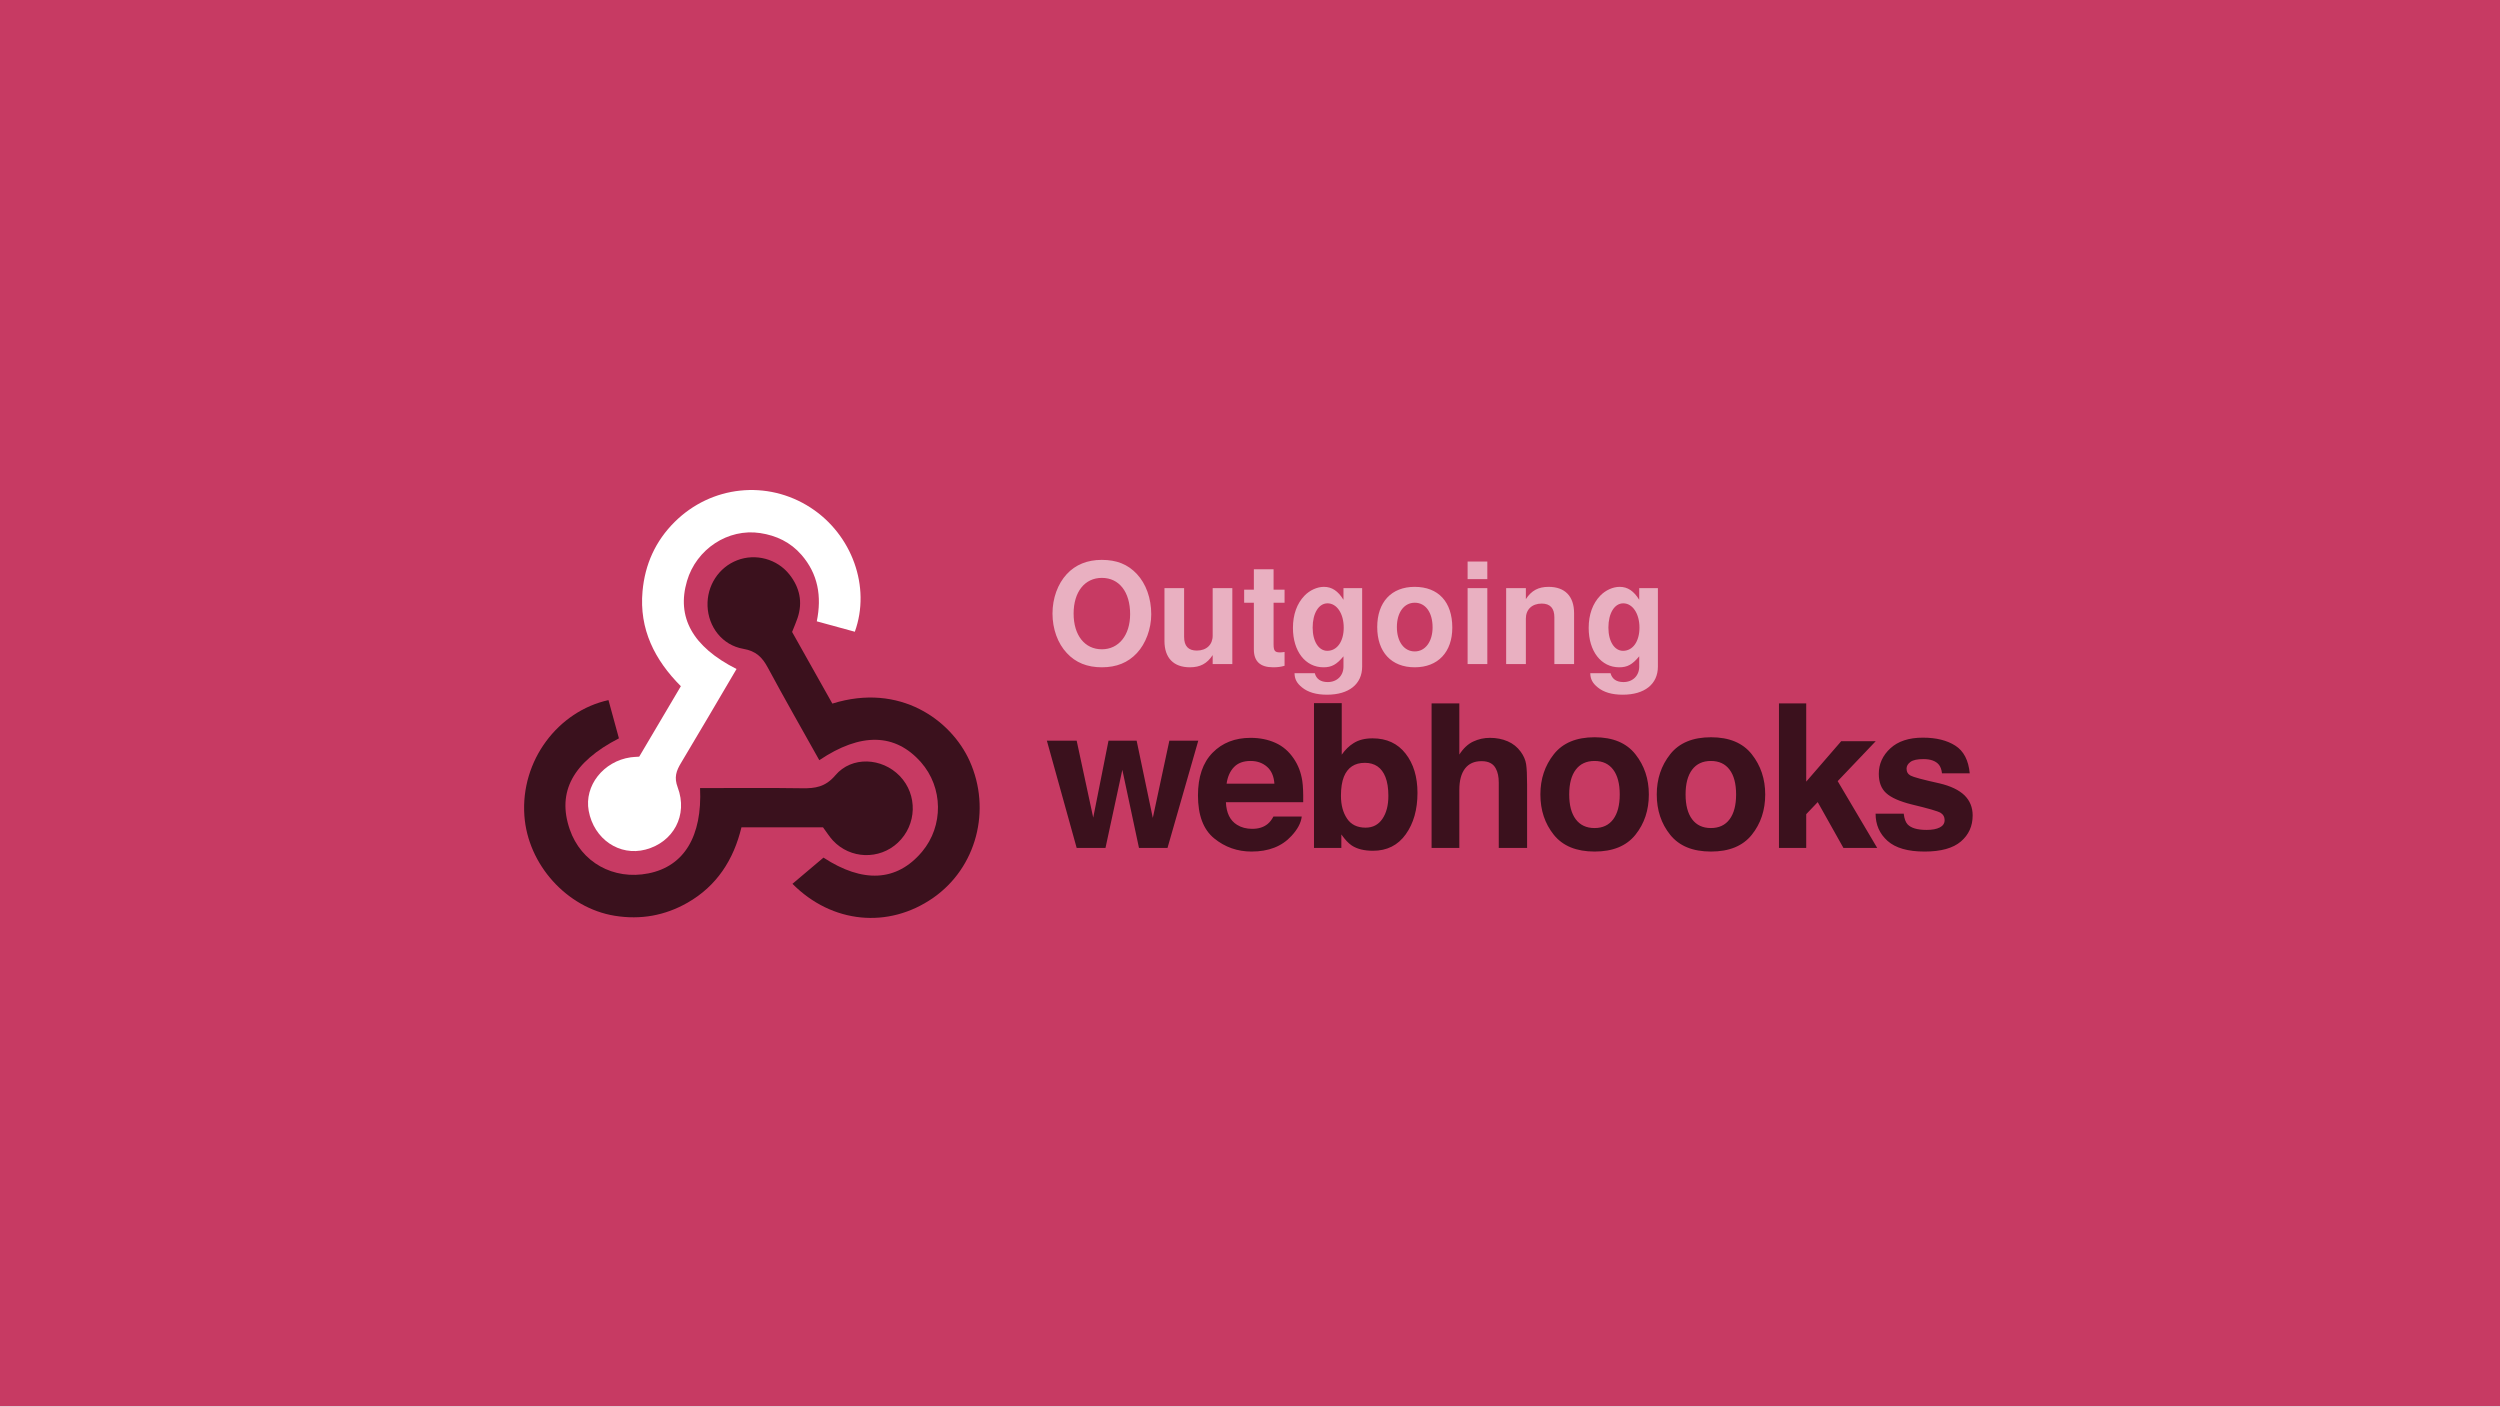
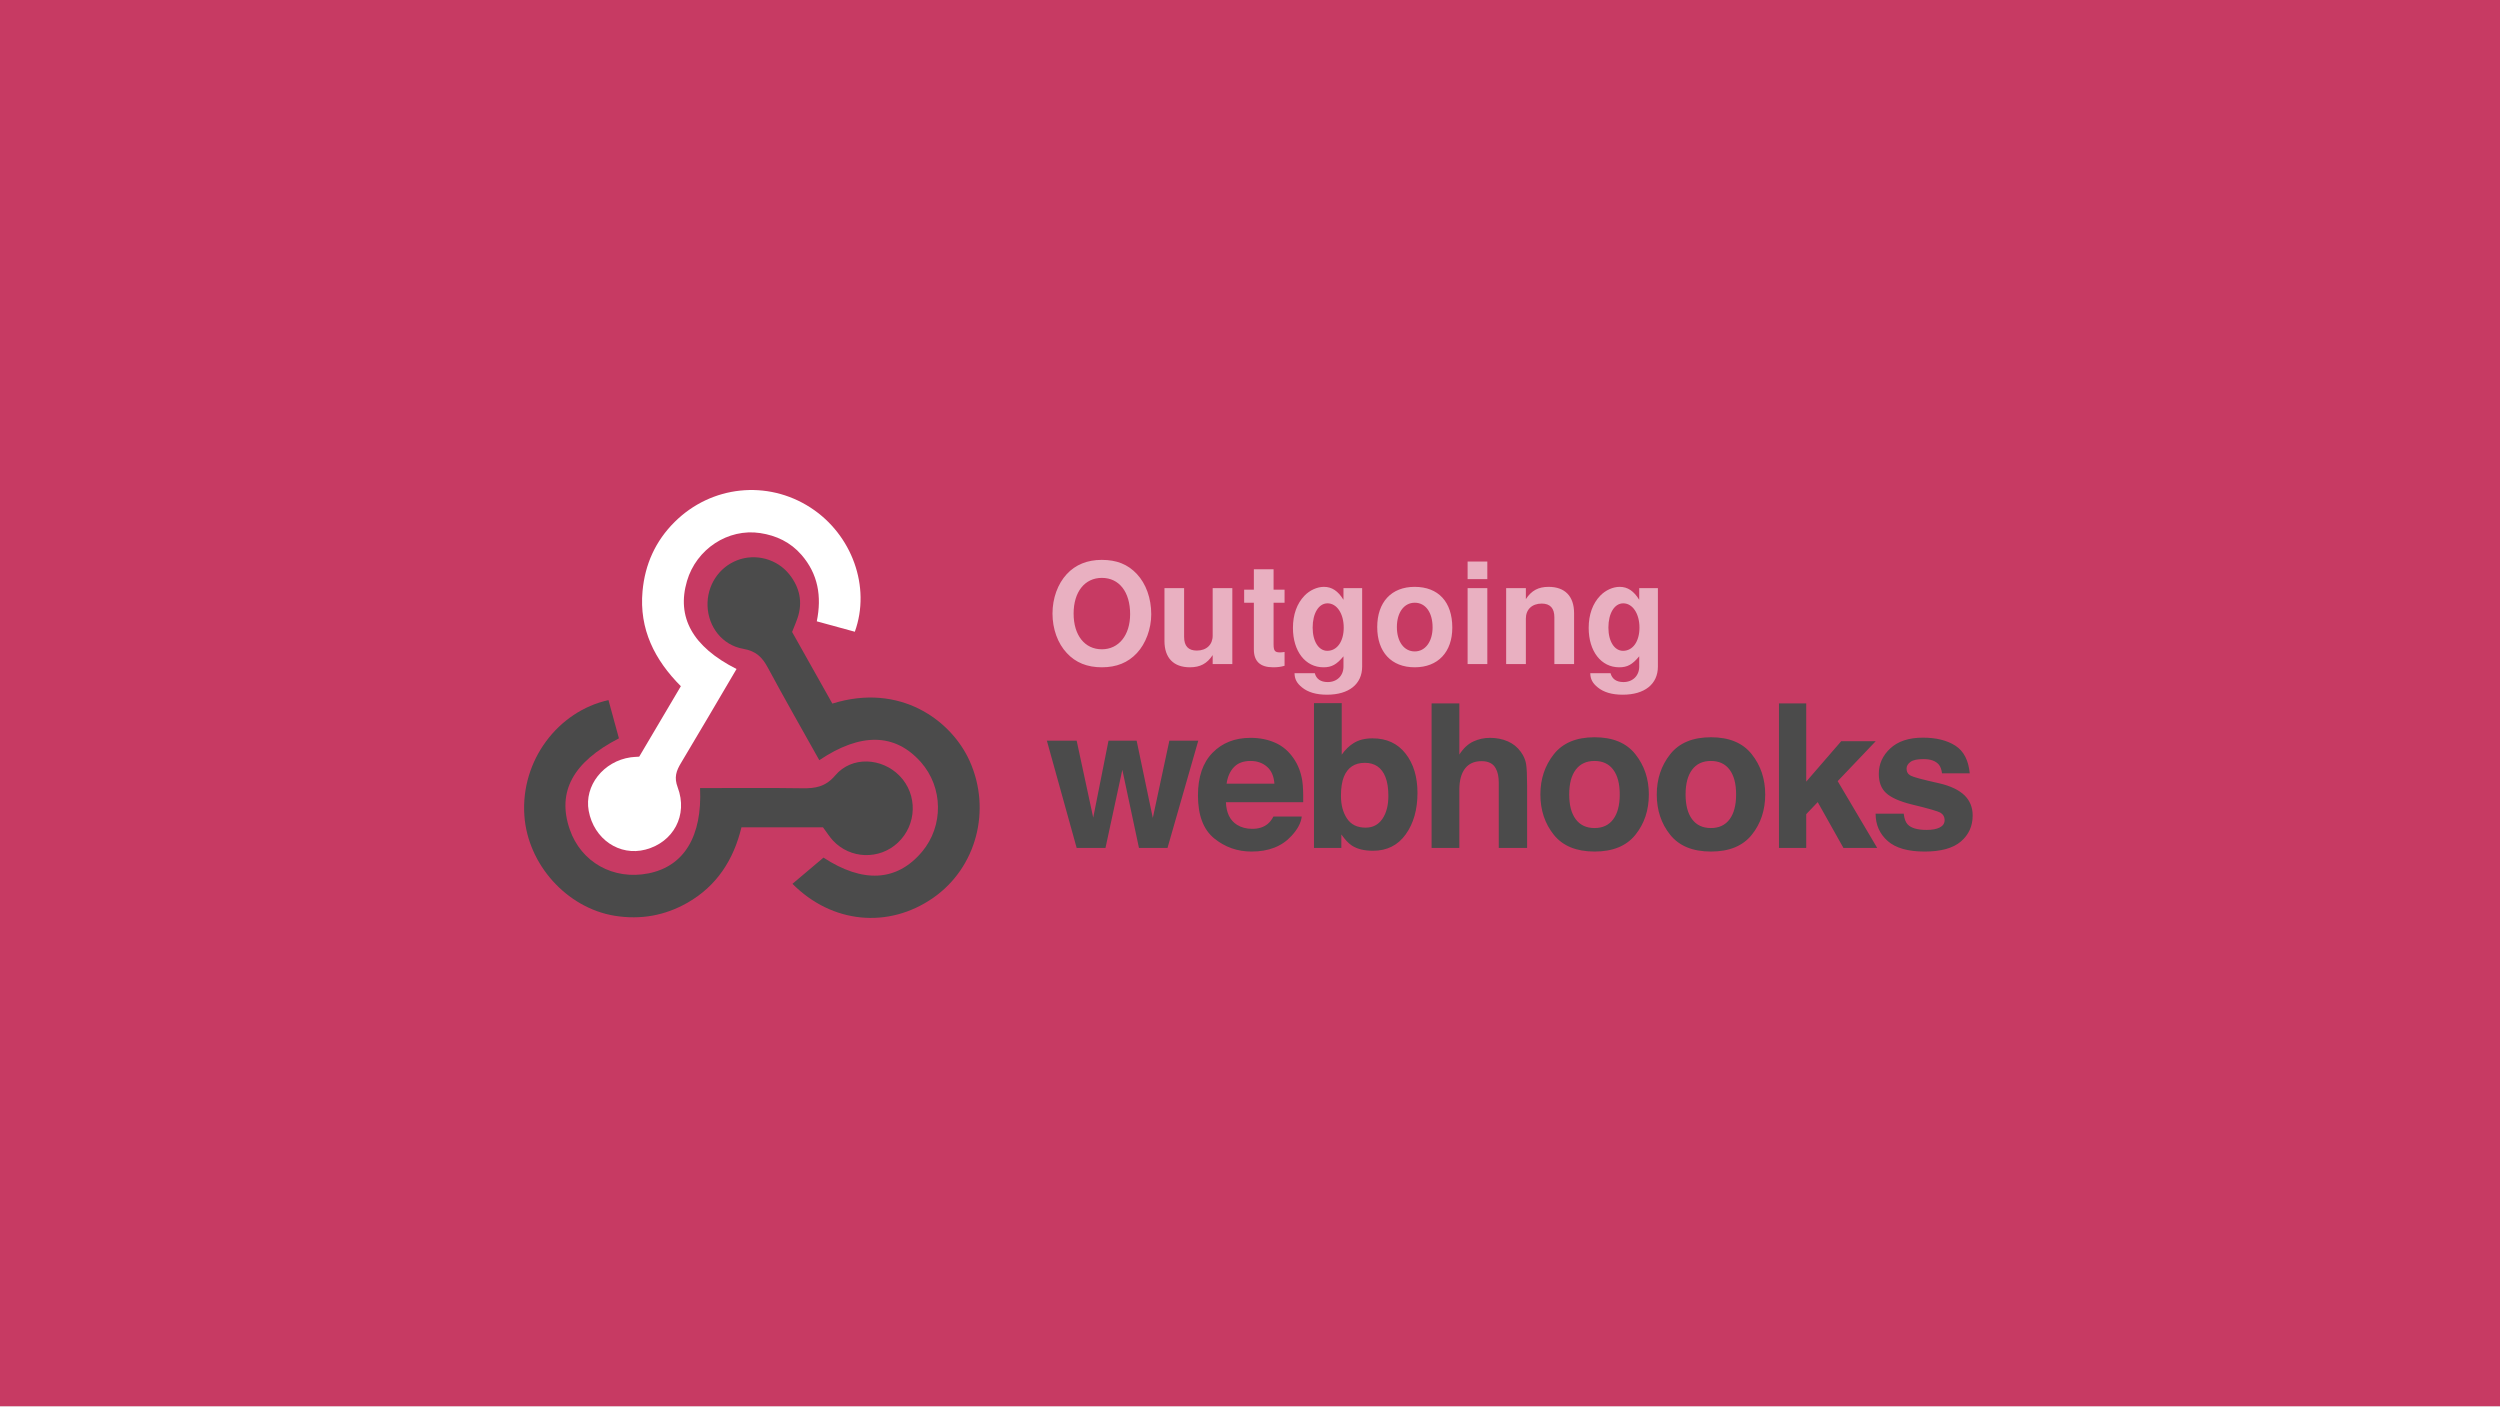
- <svg xmlns="http://www.w3.org/2000/svg" width="640px" height="360px" viewBox="0 0 640 360" version="1.1">
-   <defs />
-   <g id="webhooks/picture" stroke="none" stroke-width="1" fill="none" fill-rule="evenodd">
-     <rect id="Rectangle" fill="#C73A63" x="0" y="0" width="640" height="360" />
-     <g id="Group" transform="translate(134, 125)">
-       <path d="M54.552,46.265 C49.711,54.477 45.072,62.428 40.337,70.32 C39.121,72.346 38.519,73.996 39.491,76.572 C42.173,83.686 38.389,90.61 31.278,92.489 C24.572,94.262 18.038,89.815 16.707,82.572 C15.528,76.16 20.46,69.874 27.467,68.872 C28.054,68.788 28.653,68.778 29.64,68.703 C33.073,62.894 36.591,56.945 40.298,50.671 C33.595,43.946 29.605,36.084 30.488,26.343 C31.112,19.457 33.796,13.507 38.702,8.629 C48.097,-0.711 62.431,-2.223 73.493,4.946 C84.118,11.832 88.984,25.246 84.836,36.726 C81.709,35.871 78.559,35.008 75.097,34.06 C76.4,27.678 75.436,21.945 71.169,17.035 C68.35,13.793 64.733,12.094 60.619,11.468 C52.373,10.211 44.277,15.556 41.874,23.722 C39.147,32.99 43.274,40.561 54.552,46.265 Z" id="Shape" fill="#FFFFFF" />
-       <path d="M68.777,36.78 C72.187,42.85 75.651,49.013 79.083,55.119 C96.432,49.704 109.513,59.393 114.206,69.767 C119.874,82.298 115.999,97.139 104.867,104.87 C93.441,112.806 78.991,111.45 68.868,101.256 C71.448,99.077 74.04,96.888 76.811,94.55 C86.81,101.084 95.555,100.776 102.047,93.039 C107.583,86.439 107.463,76.597 101.767,70.135 C95.192,62.679 86.386,62.451 75.741,69.609 C71.325,61.706 66.833,53.865 62.557,45.904 C61.115,43.221 59.523,41.664 56.273,41.097 C50.846,40.147 47.343,35.445 47.132,30.178 C46.926,24.968 49.968,20.259 54.723,18.424 C59.433,16.607 64.96,18.074 68.128,22.114 C70.717,25.415 71.54,29.13 70.178,33.201 C69.799,34.336 69.308,35.435 68.777,36.78 Z" id="Shape" fill="#4B4B4B" style="mix-blend-mode: multiply;" />
-       <path d="M76.697,86.8 L55.811,86.8 C53.81,95.107 49.486,101.814 42.035,106.079 C36.244,109.394 30.001,110.518 23.357,109.435 C11.125,107.445 1.122,96.335 0.242,83.824 C-0.755,69.652 8.9,57.055 21.77,54.226 C22.658,57.481 23.556,60.768 24.444,64.015 C12.637,70.093 8.55,77.751 11.855,87.326 C14.764,95.753 23.027,100.372 31.999,98.586 C41.162,96.762 45.782,89.079 45.218,76.75 C53.904,76.75 62.598,76.659 71.285,76.794 C74.677,76.848 77.296,76.493 79.852,73.476 C84.059,68.511 91.803,68.959 96.334,73.648 C100.965,78.44 100.743,86.15 95.842,90.74 C91.114,95.169 83.645,94.932 79.222,90.161 C78.313,89.177 77.596,88.009 76.697,86.8 Z" id="Shape" fill="#4A4A4A" style="mix-blend-mode: multiply;" />
+ <svg xmlns="http://www.w3.org/2000/svg" height="360" viewBox="0 0 640 360" width="640">
+   <g fill="none" fill-rule="evenodd">
+     <path d="m0 0h640v360h-640z" fill="#c73a63" />
+     <g transform="translate(134 125)">
+       <path d="m54.552 46.265c-4.842 8.211-9.48 16.163-14.215 24.055-1.216 2.026-1.818 3.676-.846 6.252 2.682 7.115-1.101 14.038-8.213 15.917-6.706 1.773-13.24-2.674-14.571-9.918-1.179-6.412 3.753-12.697 10.759-13.699.587-.085 1.186-.095 2.173-.169 3.433-5.808 6.951-11.758 10.658-18.032-6.704-6.725-10.694-14.587-9.81-24.328.624-6.886 3.308-12.837 8.214-17.714 9.395-9.34 23.729-10.852 34.792-3.683 10.625 6.886 15.491 20.3 11.343 31.78-3.128-.856-6.277-1.718-9.739-2.666 1.303-6.383.339-12.115-3.928-17.025-2.819-3.242-6.437-4.941-10.55-5.567-8.246-1.257-16.343 4.088-18.745 12.254-2.727 9.268 1.4 16.838 12.678 22.543z" fill="#fff" />
+       <path d="m68.777 36.78c3.411 6.071 6.874 12.233 10.307 18.339 17.349-5.415 30.43 4.274 35.123 14.648 5.668 12.531 1.793 27.372-9.339 35.103-11.426 7.936-25.876 6.58-35.999-3.614 2.58-2.179 5.173-4.368 7.943-6.706 9.999 6.534 18.744 6.226 25.236-1.511 5.536-6.6 5.416-16.442-.281-22.904-6.575-7.457-15.381-7.684-26.026-.526-4.416-7.904-8.908-15.744-13.184-23.705-1.442-2.683-3.034-4.239-6.283-4.807-5.427-.949-8.931-5.651-9.141-10.919-.207-5.21 2.835-9.919 7.59-11.754 4.71-1.818 10.237-.35 13.405 3.69 2.589 3.301 3.412 7.016 2.05 11.087-.379 1.135-.87 2.233-1.401 3.579z" fill="#4b4b4b" />
+       <path d="m76.697 86.8h-20.886c-2.002 8.307-6.326 15.014-13.776 19.279-5.792 3.315-12.034 4.439-18.678 3.357-12.233-1.99-22.235-13.101-23.116-25.611-.997-14.172 8.658-26.769 21.528-29.599.889 3.256 1.786 6.542 2.675 9.789-11.808 6.078-15.894 13.736-12.59 23.311 2.909 8.427 11.173 13.046 20.145 11.259 9.163-1.824 13.782-9.506 13.219-21.836 8.686 0 17.38-.091 26.067.045 3.392.054 6.011-.301 8.566-3.318 4.207-4.965 11.951-4.517 16.482.172 4.631 4.792 4.409 12.503-.492 17.092-4.728 4.429-12.197 4.192-16.62-.58-.909-.984-1.626-2.152-2.525-3.36z" fill="#4a4a4a" />
    </g>
-     <path d="M283.777,189.619 L290.98,189.619 L295.118,209.386 L299.354,189.619 L306.757,189.619 L298.881,217.066 L291.579,217.066 L287.316,197.072 L283.004,217.066 L275.627,217.066 L268,189.619 L275.627,189.619 L279.864,209.31 L283.777,189.619 Z M326.526,190.175 C328.421,191.033 329.986,192.386 331.221,194.235 C332.334,195.866 333.056,197.758 333.386,199.911 C333.576,201.172 333.655,202.987 333.619,205.358 L313.832,205.358 C313.943,208.111 314.89,210.042 316.674,211.149 C317.759,211.838 319.064,212.182 320.591,212.182 C322.209,212.182 323.523,211.762 324.535,210.923 C325.087,210.469 325.574,209.841 325.997,209.034 L333.249,209.034 C333.058,210.662 332.18,212.317 330.615,213.994 C328.181,216.664 324.775,217.998 320.395,217.998 C316.78,217.998 313.589,216.872 310.826,214.622 C308.062,212.37 306.68,208.707 306.68,203.632 C306.68,198.877 307.928,195.231 310.423,192.695 C312.917,190.157 316.155,188.889 320.138,188.889 C322.501,188.888 324.631,189.318 326.526,190.175 Z M315.9,196.375 C314.896,197.42 314.264,198.836 314.007,200.623 L326.245,200.623 C326.115,198.718 325.485,197.272 324.353,196.286 C323.22,195.299 321.815,194.806 320.14,194.806 C318.317,194.807 316.903,195.329 315.9,196.375 Z M359.826,192.917 C361.859,195.52 362.874,198.877 362.874,202.99 C362.874,207.254 361.873,210.788 359.867,213.591 C357.863,216.395 355.066,217.797 351.476,217.797 C349.221,217.797 347.41,217.344 346.039,216.437 C345.221,215.9 344.336,214.96 343.385,213.618 L343.385,217.067 L336.381,217.067 L336.381,180 L343.484,180 L343.484,193.195 C344.387,191.919 345.383,190.945 346.47,190.274 C347.758,189.435 349.396,189.015 351.385,189.015 C354.979,189.015 357.794,190.315 359.826,192.917 Z M353.889,209.638 C354.911,208.144 355.423,206.18 355.423,203.746 C355.423,201.798 355.171,200.186 354.668,198.912 C353.713,196.494 351.954,195.285 349.391,195.285 C346.793,195.285 345.009,196.468 344.038,198.836 C343.535,200.095 343.283,201.723 343.283,203.721 C343.283,206.071 343.803,208.018 344.842,209.563 C345.881,211.108 347.463,211.88 349.592,211.88 C351.435,211.879 352.867,211.133 353.889,209.638 Z M385.961,189.77 C387.325,190.359 388.446,191.257 389.322,192.467 C390.067,193.493 390.522,194.547 390.688,195.631 C390.854,196.714 390.936,198.482 390.936,200.935 L390.936,217.066 L383.684,217.066 L383.684,200.353 C383.684,198.873 383.435,197.679 382.941,196.773 C382.298,195.496 381.077,194.857 379.28,194.857 C377.415,194.857 376.002,195.491 375.036,196.76 C374.072,198.029 373.589,199.839 373.589,202.193 L373.589,217.066 L366.486,217.066 L366.486,180.075 L373.589,180.075 L373.589,193.169 C374.616,191.575 375.802,190.463 377.149,189.833 C378.498,189.203 379.917,188.889 381.408,188.889 C383.078,188.888 384.596,189.183 385.961,189.77 Z M418.664,213.708 C416.371,216.568 412.89,217.998 408.221,217.998 C403.551,217.998 400.071,216.568 397.777,213.708 C395.485,210.849 394.338,207.406 394.338,203.38 C394.338,199.422 395.485,195.992 397.777,193.09 C400.07,190.189 403.551,188.738 408.221,188.738 C412.89,188.738 416.371,190.189 418.664,193.09 C420.958,195.992 422.104,199.422 422.104,203.38 C422.104,207.406 420.958,210.849 418.664,213.708 Z M412.982,209.742 C414.095,208.251 414.652,206.13 414.652,203.381 C414.652,200.632 414.095,198.516 412.982,197.032 C411.869,195.55 410.274,194.807 408.197,194.807 C406.12,194.807 404.521,195.549 403.399,197.032 C402.277,198.516 401.717,200.632 401.717,203.381 C401.717,206.13 402.277,208.251 403.399,209.742 C404.521,211.234 406.119,211.98 408.197,211.98 C410.274,211.98 411.869,211.234 412.982,209.742 Z M448.455,213.708 C446.163,216.568 442.681,217.998 438.011,217.998 C433.342,217.998 429.862,216.568 427.57,213.708 C425.276,210.849 424.129,207.406 424.129,203.38 C424.129,199.422 425.276,195.992 427.57,193.09 C429.861,190.189 433.342,188.738 438.011,188.738 C442.681,188.738 446.162,190.189 448.455,193.09 C450.748,195.992 451.895,199.422 451.895,203.38 C451.895,207.406 450.748,210.849 448.455,213.708 Z M442.773,209.742 C443.885,208.251 444.443,206.13 444.443,203.381 C444.443,200.632 443.885,198.516 442.773,197.032 C441.66,195.55 440.065,194.807 437.989,194.807 C435.911,194.807 434.311,195.549 433.189,197.032 C432.068,198.516 431.508,200.632 431.508,203.381 C431.508,206.13 432.068,208.251 433.189,209.742 C434.311,211.234 435.91,211.98 437.989,211.98 C440.065,211.98 441.66,211.234 442.773,209.742 Z M455.415,180.075 L462.393,180.075 L462.393,200.099 L471.352,189.746 L480.185,189.746 L470.448,199.97 L480.562,217.067 L471.917,217.067 L465.336,205.34 L462.393,208.43 L462.393,217.067 L455.415,217.067 L455.415,180.075 Z M487.354,208.303 C487.505,209.58 487.831,210.486 488.331,211.023 C489.216,211.98 490.851,212.458 493.239,212.458 C494.642,212.458 495.756,212.249 496.583,211.828 C497.41,211.408 497.823,210.779 497.823,209.94 C497.823,209.134 497.491,208.522 496.824,208.101 C496.159,207.681 493.681,206.96 489.393,205.936 C486.306,205.165 484.131,204.198 482.867,203.04 C481.605,201.898 480.973,200.254 480.973,198.105 C480.973,195.57 481.961,193.392 483.934,191.571 C485.907,189.749 488.683,188.838 492.263,188.838 C495.66,188.838 498.428,189.523 500.568,190.891 C502.708,192.259 503.936,194.622 504.252,197.98 L497.149,197.98 C497.049,197.056 496.791,196.326 496.375,195.788 C495.591,194.816 494.258,194.328 492.375,194.328 C490.826,194.328 489.723,194.572 489.064,195.059 C488.406,195.546 488.077,196.117 488.077,196.771 C488.077,197.594 488.427,198.19 489.126,198.559 C489.826,198.946 492.298,199.609 496.544,200.549 C499.372,201.221 501.493,202.236 502.906,203.596 C504.302,204.973 505,206.693 505,208.758 C505,211.478 503.996,213.699 501.99,215.419 C499.983,217.14 496.882,218 492.687,218 C488.409,218 485.249,217.089 483.21,215.268 C481.17,213.446 480.151,211.126 480.151,208.305 L487.354,208.305 L487.354,208.303 Z" id="Combined-Shape" fill="#4B4B4B" style="mix-blend-mode: multiply;" />
-     <text id="Outgoing" opacity="0.6" font-family="Helvetica-Bold, Helvetica" font-size="36" font-weight="bold" fill="#FFFFFF">
+     <path d="m283.777 189.619h7.203l4.138 19.767 4.236-19.767h7.403l-7.876 27.447h-7.303l-4.263-19.994-4.312 19.994h-7.377l-7.627-27.447h7.627l4.237 19.691zm42.749.556c1.895.857 3.46 2.211 4.695 4.06 1.113 1.631 1.834 3.522 2.165 5.675.19 1.261.269 3.077.233 5.447h-19.787c.111 2.753 1.058 4.684 2.842 5.791 1.084.689 2.39 1.033 3.917 1.033 1.618 0 2.932-.42 3.944-1.258.552-.454 1.039-1.083 1.462-1.889h7.252c-.191 1.628-1.069 3.283-2.634 4.96-2.434 2.67-5.84 4.004-10.221 4.004-3.615 0-6.805-1.126-9.569-3.377-2.764-2.252-4.146-5.915-4.146-10.99 0-4.755 1.247-8.401 3.742-10.937 2.494-2.537 5.732-3.806 9.715-3.806 2.363-.001 4.493.429 6.388 1.286zm-10.626 6.2c-1.004 1.045-1.636 2.461-1.893 4.248h12.238c-.13-1.906-.76-3.351-1.892-4.337-1.132-.987-2.537-1.48-4.213-1.48-1.823.001-3.236.523-4.24 1.569zm43.926-3.458c2.033 2.603 3.048 5.96 3.048 10.073 0 4.264-1.002 7.798-3.007 10.601-2.004 2.804-4.801 4.206-8.391 4.206-2.256 0-4.066-.453-5.437-1.36-.819-.537-1.704-1.477-2.655-2.82v3.45h-7.004v-37.067h7.103v13.195c.903-1.276 1.898-2.249 2.985-2.921 1.289-.839 2.927-1.258 4.916-1.258 3.593 0 6.409 1.3 8.441 3.902zm-5.937 16.72c1.022-1.493 1.534-3.458 1.534-5.892 0-1.947-.252-3.559-.755-4.834-.955-2.418-2.714-3.626-5.277-3.626-2.597 0-4.381 1.183-5.352 3.55-.503 1.259-.755 2.888-.755 4.886 0 2.35.52 4.297 1.559 5.842 1.038 1.545 2.621 2.316 4.749 2.316 1.843-.001 3.275-.747 4.297-2.242zm32.073-19.867c1.364.588 2.485 1.487 3.361 2.697.745 1.025 1.199 2.08 1.365 3.163s.249 2.852.249 5.305v16.13h-7.252v-16.713c0-1.479-.249-2.673-.743-3.58-.642-1.277-1.864-1.916-3.661-1.916-1.865 0-3.278.634-4.244 1.903-.965 1.269-1.447 3.08-1.447 5.433v14.874h-7.103v-36.991h7.103v13.094c1.027-1.594 2.213-2.707 3.56-3.336 1.349-.63 2.768-.944 4.258-.944 1.671-.001 3.188.294 4.554.881zm32.703 23.938c-2.293 2.86-5.774 4.289-10.443 4.289-4.67 0-8.15-1.429-10.444-4.289-2.292-2.86-3.439-6.302-3.439-10.328 0-3.958 1.147-7.388 3.439-10.29 2.294-2.901 5.774-4.352 10.444-4.352 4.669 0 8.15 1.451 10.443 4.352 2.294 2.902 3.44 6.332 3.44 10.29 0 4.026-1.146 7.469-3.44 10.328zm-5.682-3.966c1.113-1.492 1.67-3.612 1.67-6.362 0-2.748-.557-4.865-1.67-6.349-1.114-1.483-2.708-2.226-4.785-2.226-2.077 0-3.677.742-4.799 2.226-1.122 1.483-1.682 3.599-1.682 6.349s.56 4.87 1.682 6.362c1.122 1.492 2.72 2.237 4.799 2.237 2.077 0 3.671-.745 4.785-2.237zm35.472 3.966c-2.292 2.86-5.774 4.289-10.443 4.289s-8.149-1.429-10.442-4.289c-2.294-2.86-3.44-6.302-3.44-10.328 0-3.958 1.147-7.388 3.44-10.29 2.292-2.901 5.772-4.352 10.442-4.352s8.151 1.451 10.443 4.352c2.294 2.902 3.44 6.332 3.44 10.29 0 4.026-1.147 7.469-3.44 10.328zm-5.681-3.966c1.112-1.492 1.67-3.612 1.67-6.362 0-2.748-.558-4.865-1.67-6.349-1.114-1.483-2.708-2.226-4.785-2.226-2.077 0-3.678.742-4.799 2.226s-1.681 3.599-1.681 6.349.56 4.87 1.681 6.362c1.122 1.492 2.721 2.237 4.799 2.237 2.077 0 3.671-.745 4.785-2.237zm12.641-29.667h6.979v20.024l8.959-10.353h8.833l-9.738 10.225 10.115 17.097h-8.645l-6.582-11.727-2.942 3.09v8.637h-6.979zm31.94 28.228c.151 1.276.476 2.183.977 2.72.885.957 2.52 1.435 4.908 1.435 1.403 0 2.517-.209 3.344-.63.827-.42 1.24-1.049 1.24-1.888 0-.806-.332-1.418-.999-1.839-.666-.42-3.143-1.141-7.431-2.165-3.087-.772-5.262-1.738-6.526-2.896-1.262-1.142-1.893-2.786-1.893-4.936 0-2.535.987-4.713 2.96-6.534 1.974-1.821 4.749-2.732 8.33-2.732 3.397 0 6.165.684 8.305 2.052 2.14 1.369 3.367 3.732 3.684 7.089h-7.103c-.1-.924-.358-1.654-.774-2.191-.784-.973-2.117-1.461-4-1.461-1.548 0-2.652.244-3.311.731-.658.488-.987 1.058-.987 1.713 0 .823.35 1.419 1.05 1.788.7.387 3.171 1.05 7.418 1.99 2.828.672 4.949 1.687 6.362 3.047 1.396 1.377 2.094 3.097 2.094 5.162 0 2.72-1.004 4.94-3.01 6.661-2.007 1.721-5.108 2.581-9.302 2.581-4.279 0-7.439-.911-9.477-2.732-2.04-1.822-3.06-4.142-3.06-6.963h7.204z" fill="#4b4b4b" />
+     <text fill="#fff" font-family="Helvetica-Bold, Helvetica" font-size="36" font-weight="bold" opacity=".6">
      <tspan x="268" y="170">Outgoing</tspan>
    </text>
  </g>
</svg>
